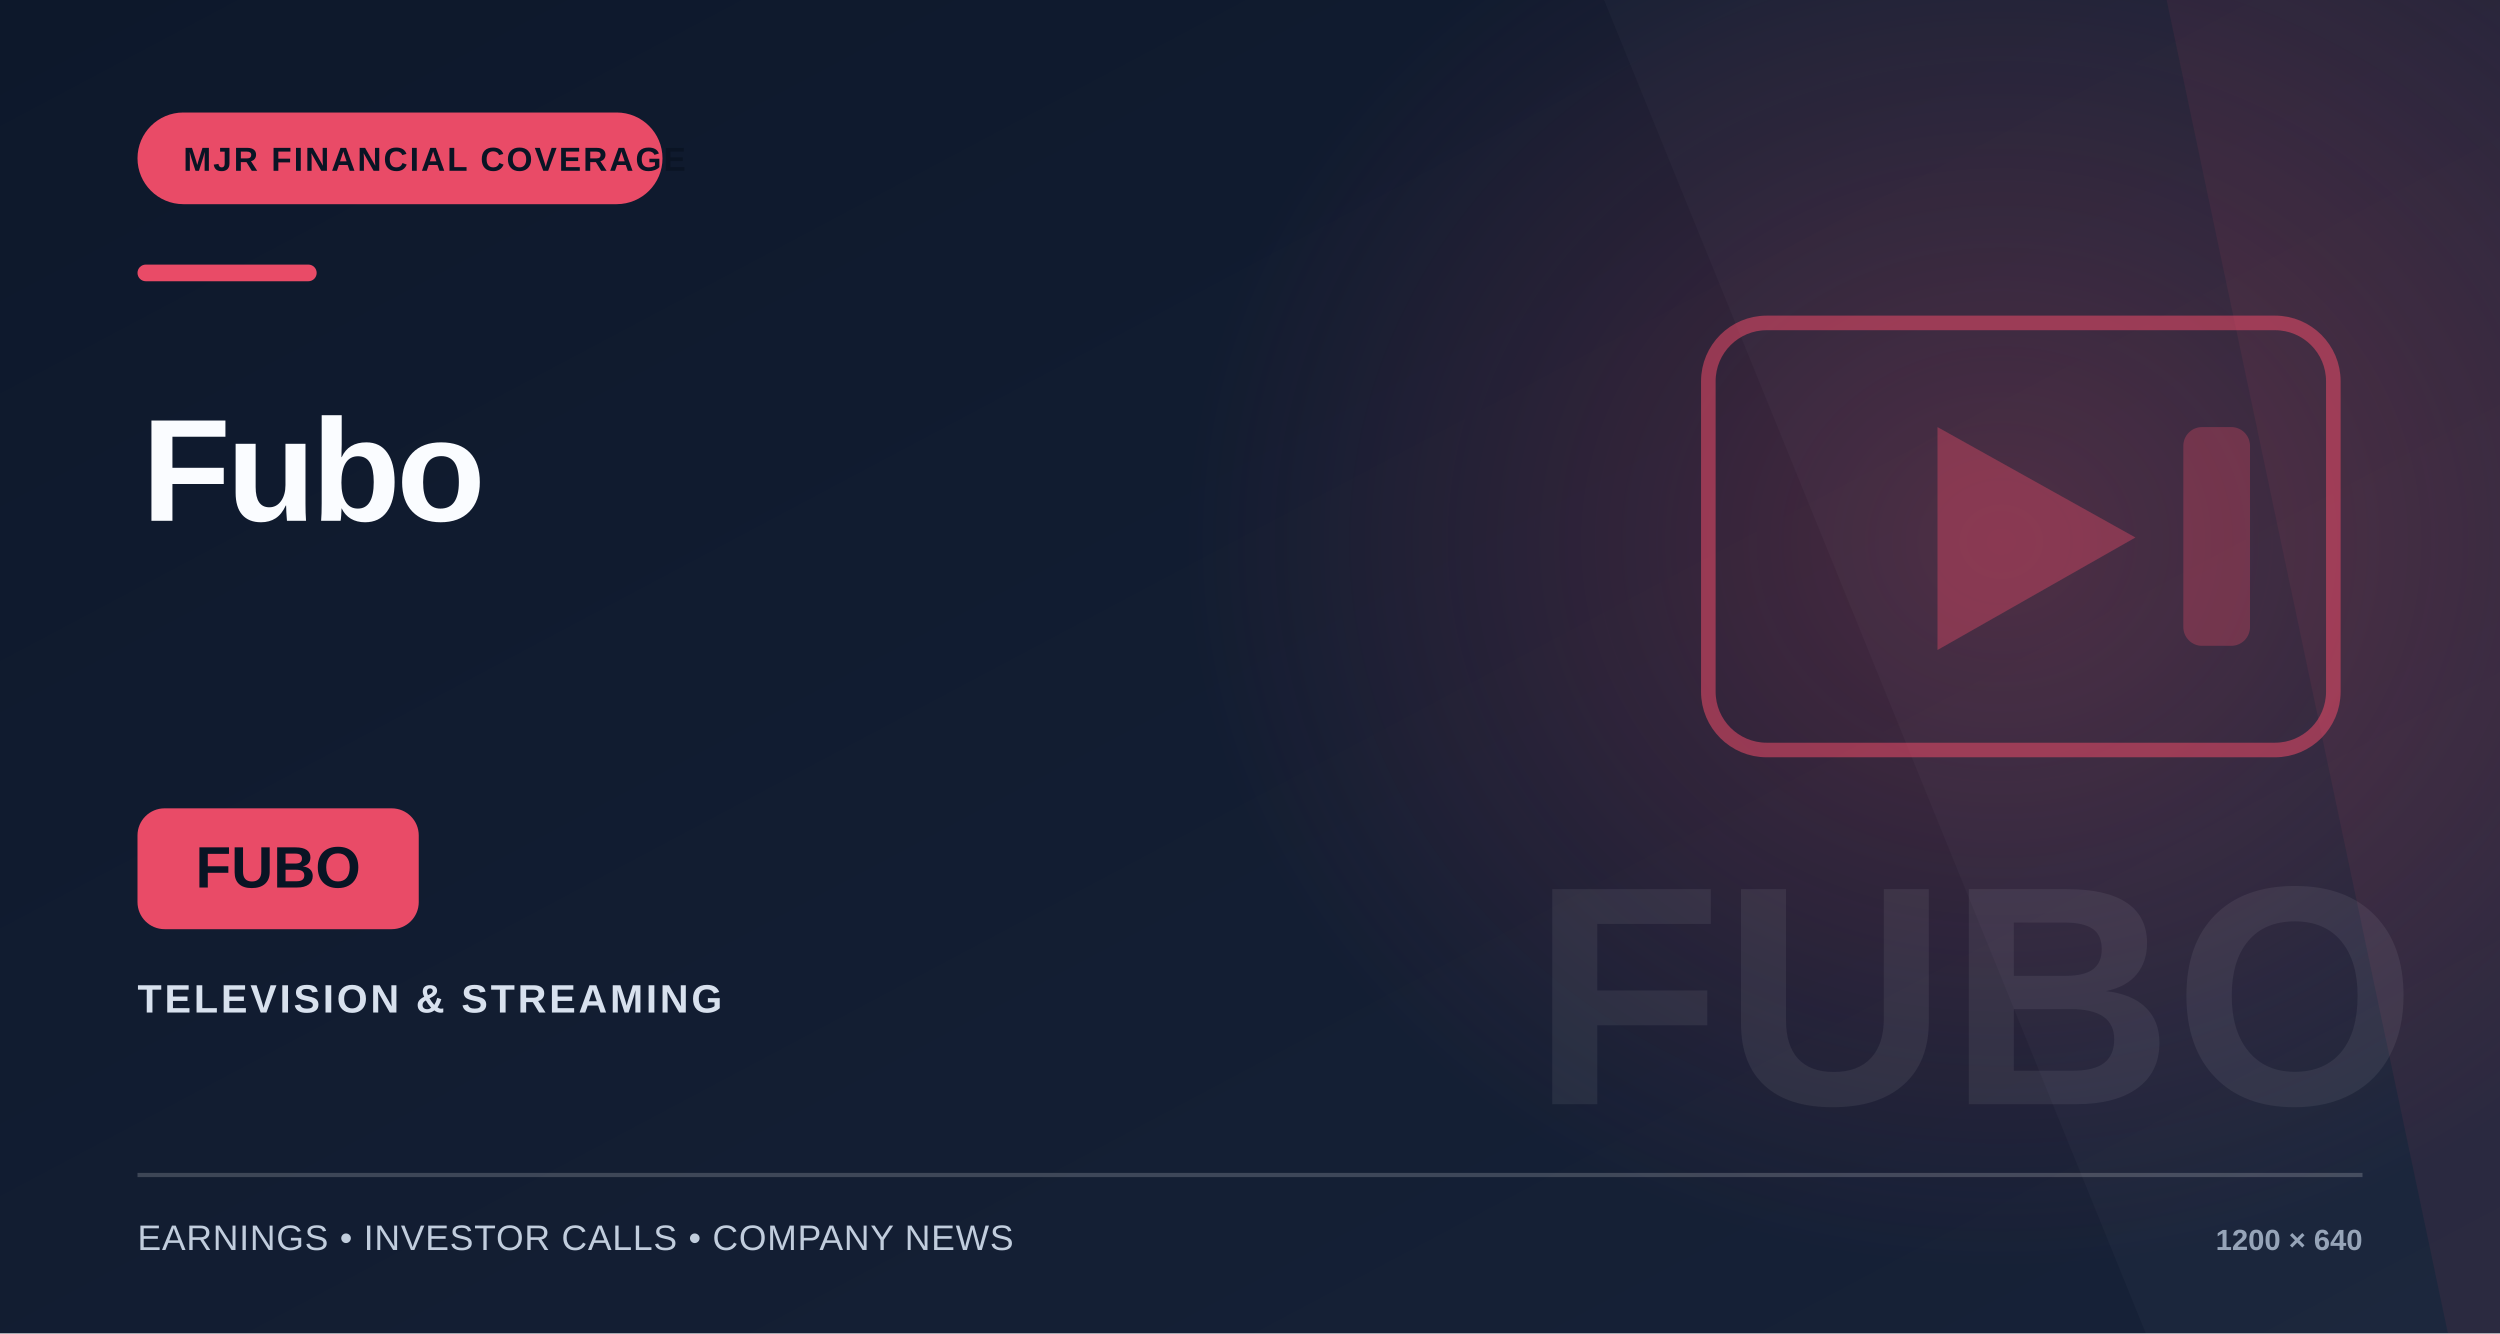
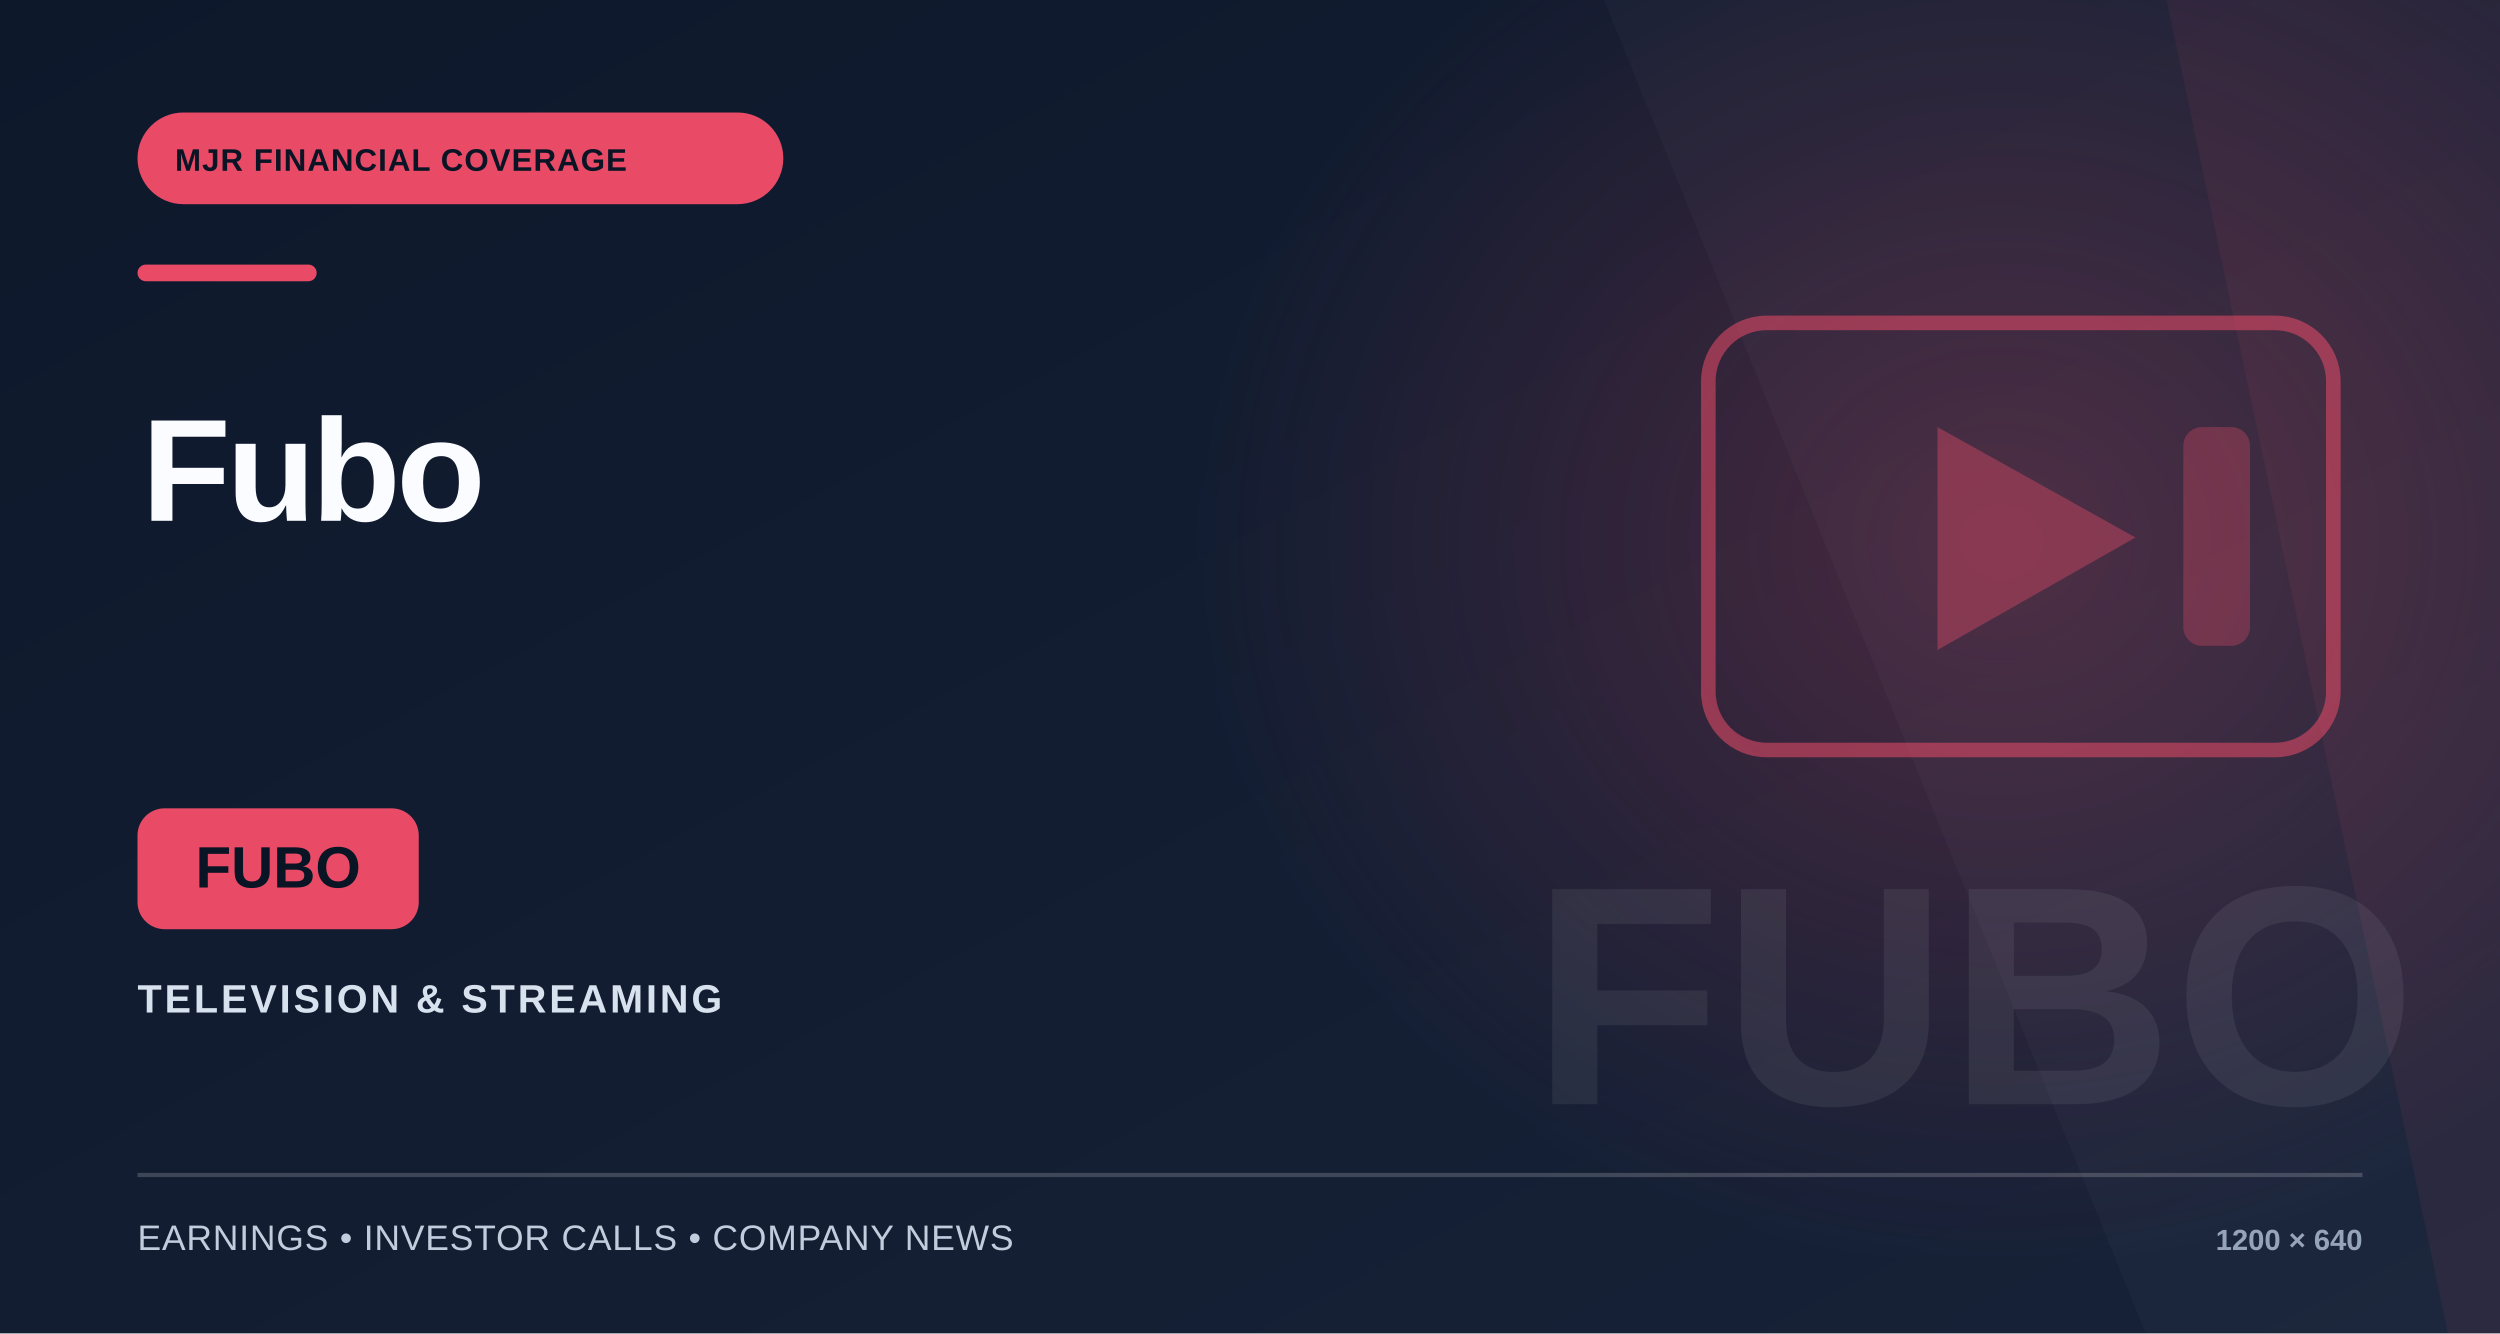
<svg xmlns="http://www.w3.org/2000/svg" width="1200" height="640" viewBox="0 0 1200 640" role="img" aria-labelledby="title desc">
  <defs>
    <linearGradient id="bg" x1="0" x2="1" y1="0" y2="1">
      <stop offset="0" stop-color="#0d182b" />
      <stop offset="1" stop-color="#172238" />
    </linearGradient>
    <radialGradient id="glow">
      <stop offset="0" stop-color="#E94B67" stop-opacity=".26" />
      <stop offset="1" stop-color="#E94B67" stop-opacity="0" />
    </radialGradient>
    <style>.title{font-family:Arial,Helvetica,sans-serif;font-weight:700;letter-spacing:-2px;fill:#fafcff}.label{font-family:Arial,Helvetica,sans-serif;font-weight:700}</style>
  </defs>
  <rect width="1200" height="640" fill="url(#bg)" />
  <ellipse cx="960" cy="260" rx="390" ry="350" fill="url(#glow)" />
  <path d="M770 0h430v640h-170z" fill="#fff" opacity=".025" />
  <path d="M1040 0h160v640h-25z" fill="#E94B67" opacity=".075" />
  <g stroke="#E94B67" stroke-width="7" fill="none" opacity=".55">
    <rect x="820" y="155" width="300" height="205" rx="28" />
    <path d="M930 205l95 53-95 54z" fill="#E94B67" stroke="none" opacity=".7" />
    <rect x="1048" y="205" width="32" height="105" rx="9" fill="#E94B67" stroke="none" opacity=".55" />
  </g>
  <text x="1160" y="530" text-anchor="end" class="label" font-size="150px" fill="#fff" opacity=".07">FUBO</text>
-   <rect x="66" y="54" width="252" height="44" rx="22" fill="#E94B67" />
-   <text x="88" y="82" class="label" font-size="16px" letter-spacing="1" fill="#0a1424">MJR FINANCIAL COVERAGE</text>
+   <rect x="66" y="54" width="310" height="44" rx="22" fill="#E94B67" />
+   <text x="84" y="82" class="label" font-size="15px" letter-spacing=".5" fill="#0a1424">MJR FINANCIAL COVERAGE</text>
  <rect x="66" y="127" width="86" height="8" rx="4" fill="#E94B67" />
  <text x="68" y="250" class="title" font-size="70px">Fubo</text>
  <rect x="66" y="388" width="135" height="58" rx="13" fill="#E94B67" />
  <text x="133.5" y="426" text-anchor="middle" class="label" font-size="28px" fill="#091424">FUBO</text>
  <text x="66" y="486" class="label" font-size="19px" letter-spacing="1.4" fill="#d8e1ee">TELEVISION &amp; STREAMING</text>
  <path d="M66 564H1134" stroke="#fff" stroke-opacity=".18" stroke-width="2" />
  <text x="66" y="600" font-family="Arial,Helvetica,sans-serif" font-size="17px" letter-spacing=".4" fill="#c1cddd">EARNINGS  •  INVESTOR CALLS  •  COMPANY NEWS</text>
  <text x="1134" y="600" text-anchor="end" class="label" font-size="14px" fill="#96a4b8">1200 × 640</text>
</svg>
